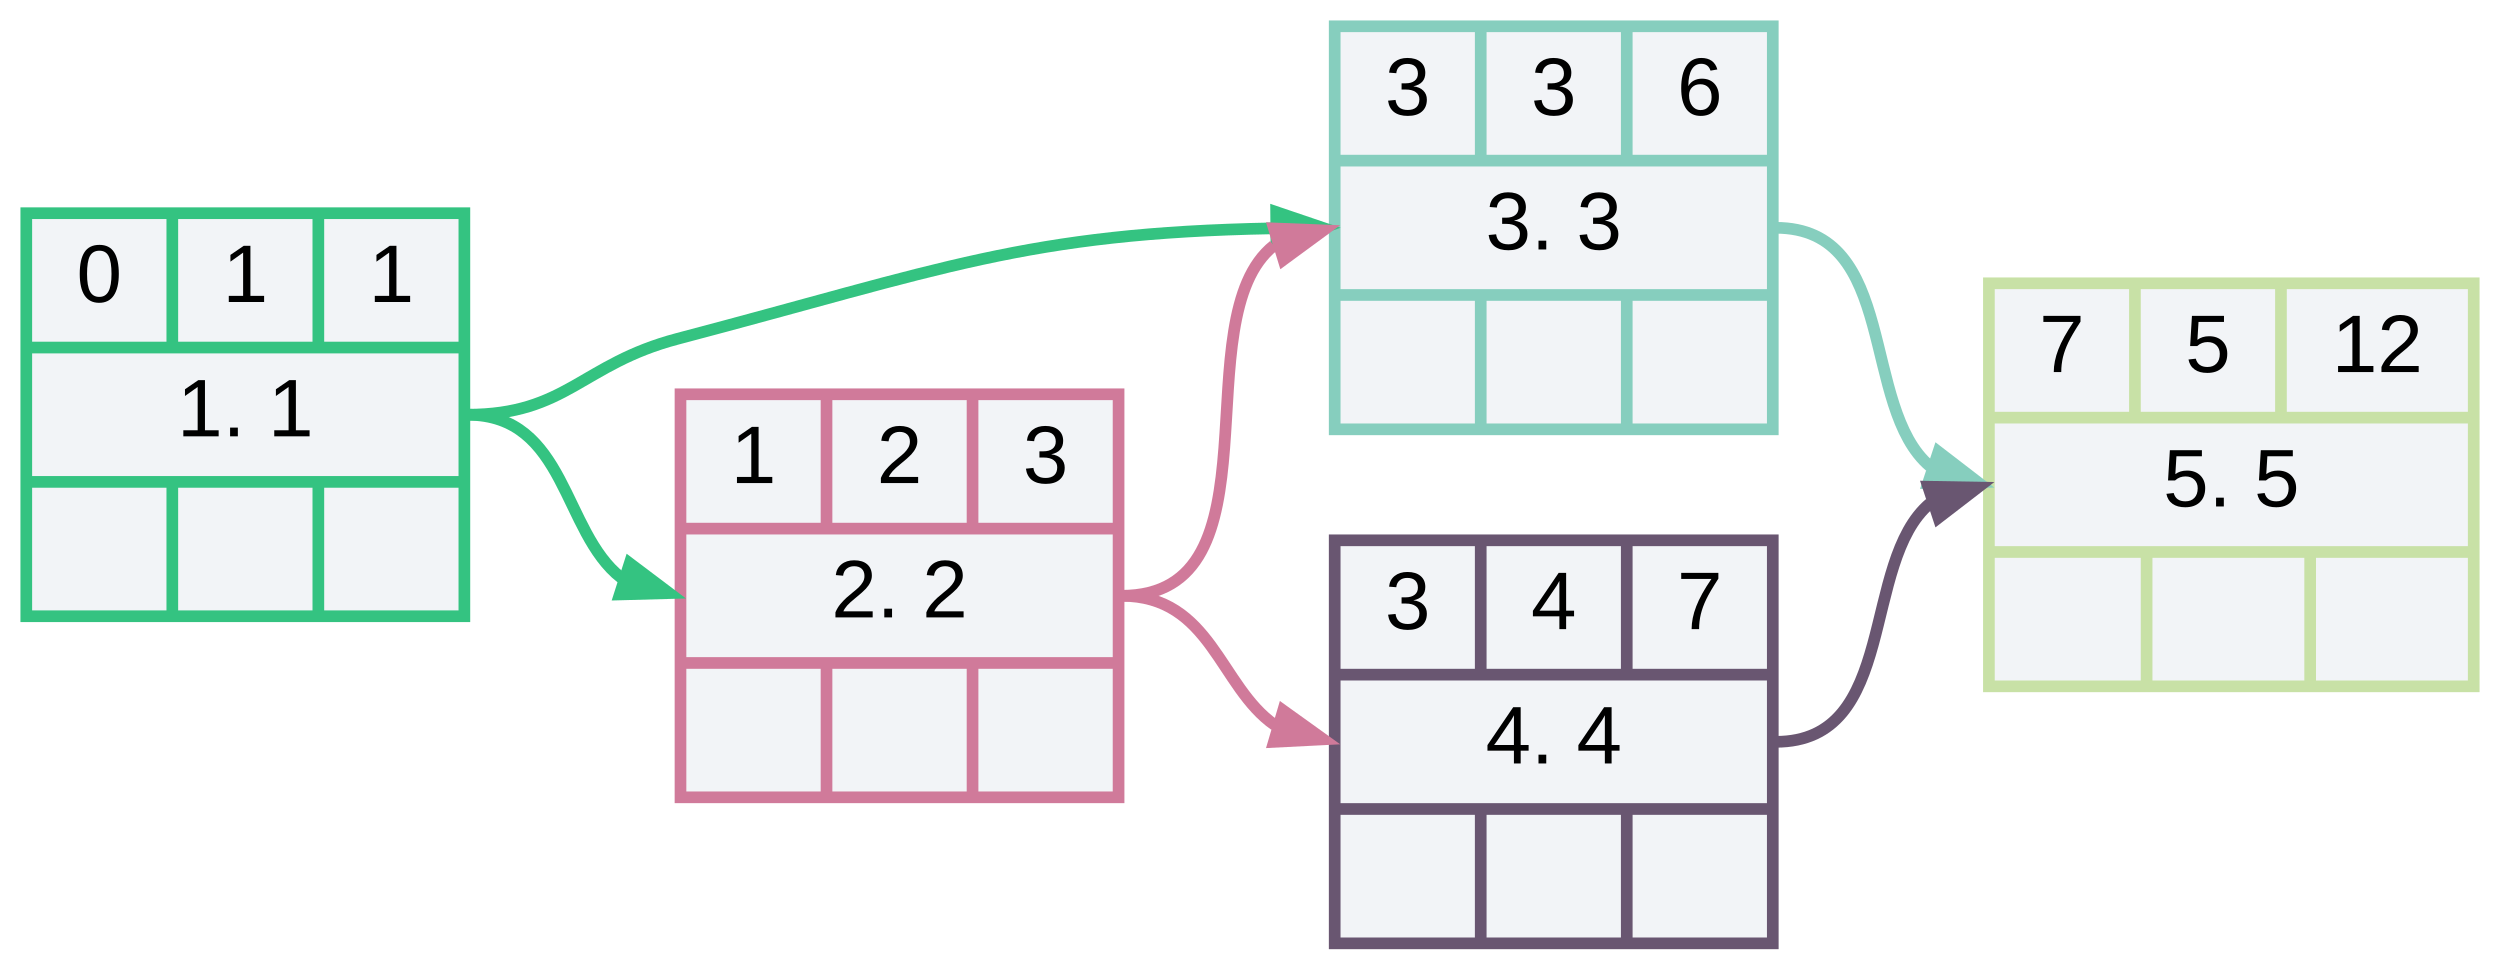
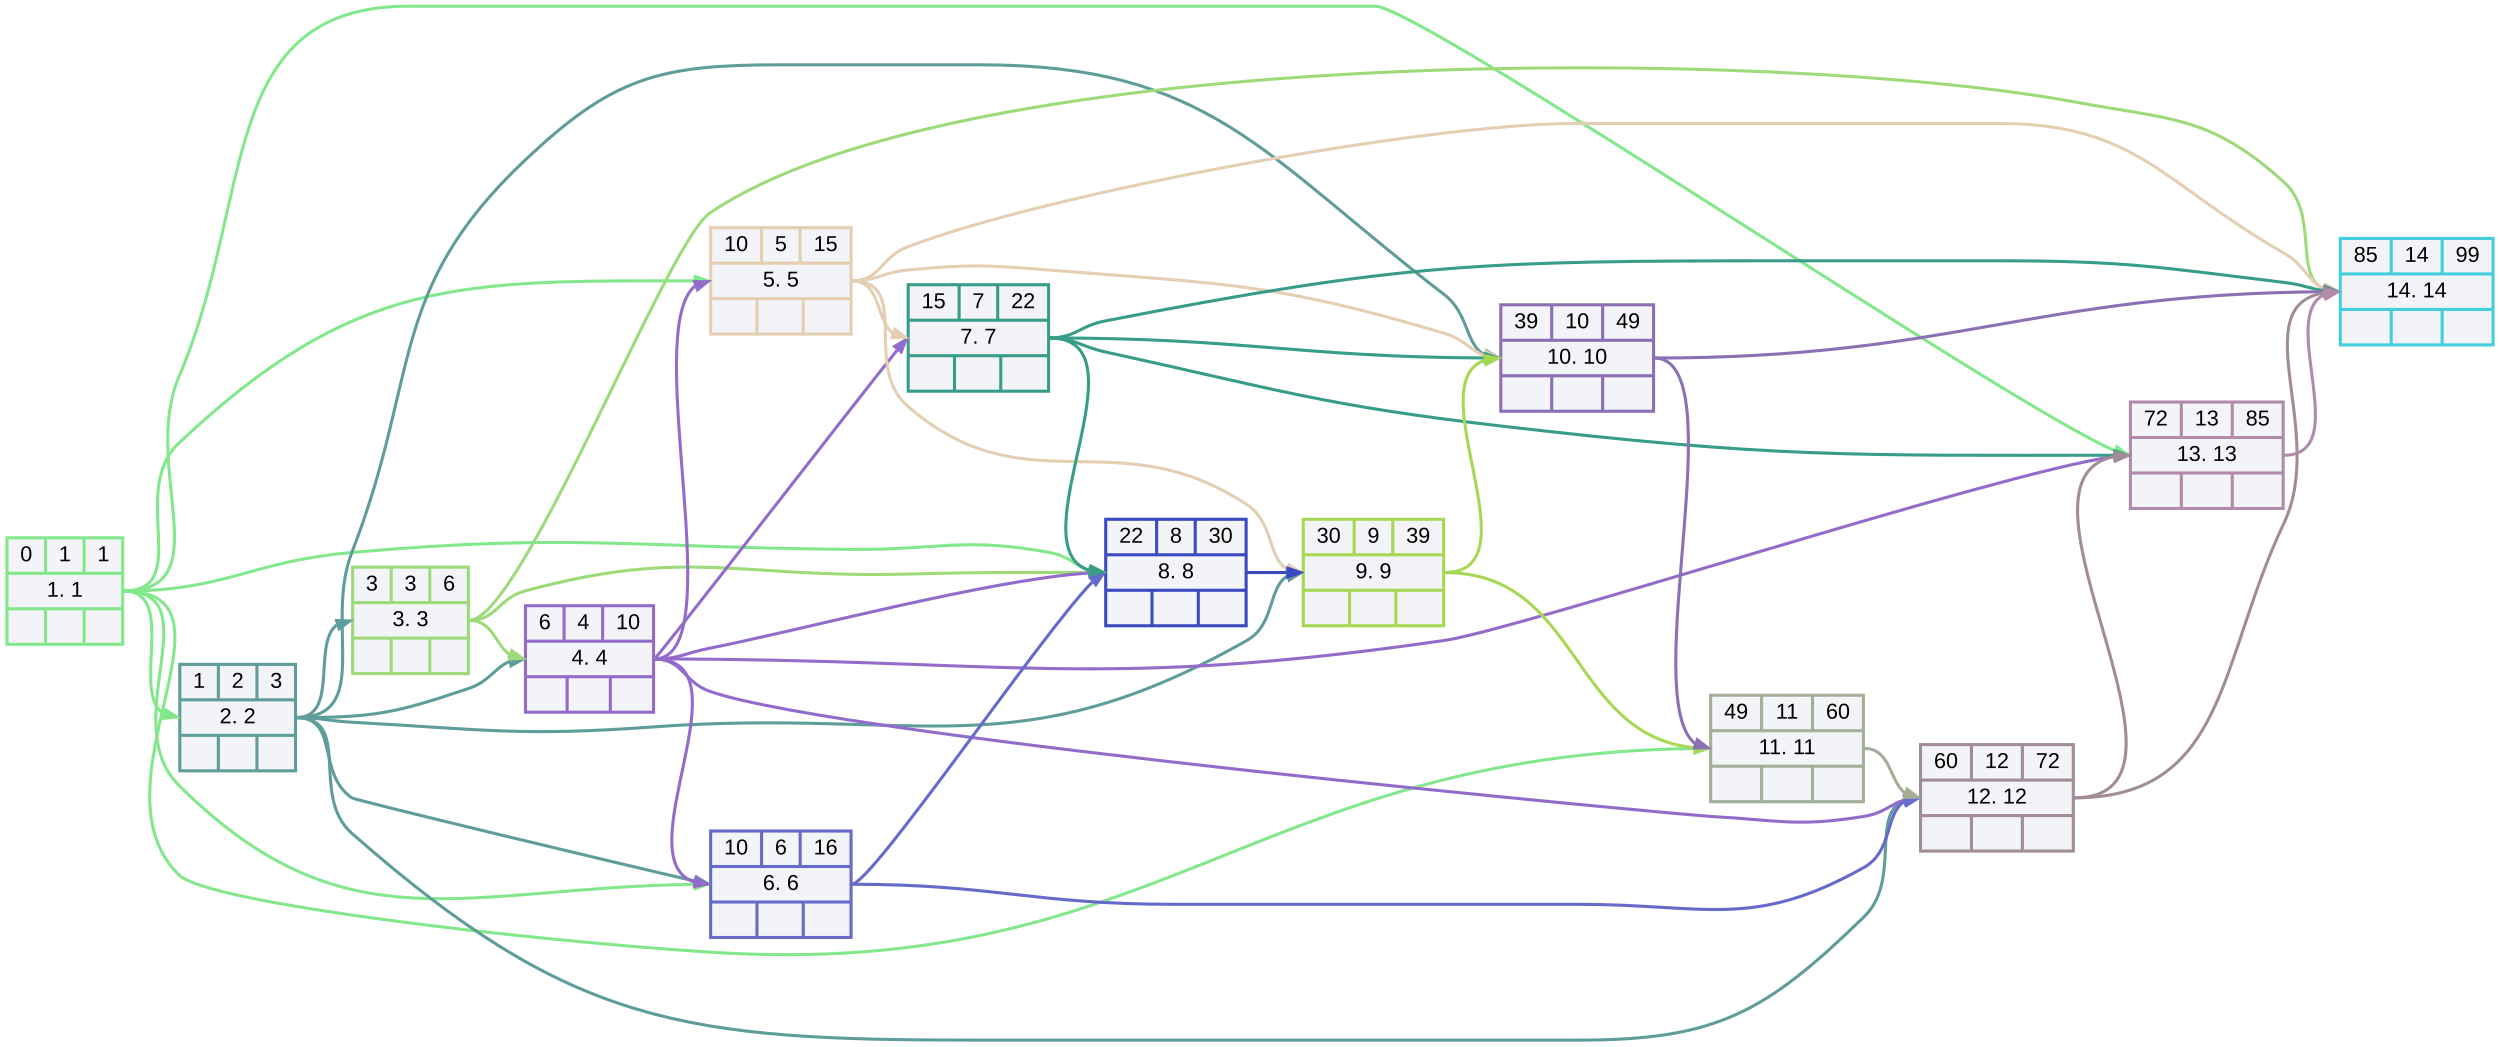
- <svg xmlns="http://www.w3.org/2000/svg" width="428pt" height="166pt" viewBox="0.00 0.00 428.00 166.00">
-   <g id="graph0" class="graph" transform="scale(1 1) rotate(0) translate(4 162)">
-     <polygon fill="white" stroke="white" points="-4,4 -4,-162 424,-162 424,4 -4,4" />
+ <svg xmlns="http://www.w3.org/2000/svg" width="1620pt" height="678pt" viewBox="0.00 0.00 1620.00 678.00">
+   <g id="graph0" class="graph" transform="scale(1 1) rotate(0) translate(4 674)">
+     <polygon fill="white" stroke="white" points="-4,4 -4,-674 1616,-674 1616,4 -4,4" />
    <g id="node1" class="node">
-       <polygon fill="#f2f4f7" stroke="#34c381" stroke-width="2" points="0.5,-56.5 0.5,-125.5 75.5,-125.5 75.5,-56.5 0.5,-56.5" />
-       <text text-anchor="middle" x="13" y="-110.3" font-family="Arial" font-size="14.00">0</text>
-       <polyline fill="none" stroke="#34c381" stroke-width="2" points="25.5,-102.5 25.5,-125.5 " />
-       <text text-anchor="middle" x="38" y="-110.3" font-family="Arial" font-size="14.00">1</text>
-       <polyline fill="none" stroke="#34c381" stroke-width="2" points="50.5,-102.5 50.5,-125.5 " />
-       <text text-anchor="middle" x="63" y="-110.3" font-family="Arial" font-size="14.00">1</text>
-       <polyline fill="none" stroke="#34c381" stroke-width="2" points="0.5,-102.5 75.5,-102.5 " />
-       <text text-anchor="middle" x="38" y="-87.3" font-family="Arial" font-size="14.00">1. 1</text>
-       <polyline fill="none" stroke="#34c381" stroke-width="2" points="0.5,-79.5 75.5,-79.5 " />
-       <text text-anchor="middle" x="13" y="-64.3" font-family="Arial" font-size="14.00"> </text>
-       <polyline fill="none" stroke="#34c381" stroke-width="2" points="25.5,-56.5 25.5,-79.5 " />
-       <text text-anchor="middle" x="38" y="-64.3" font-family="Arial" font-size="14.00"> </text>
-       <polyline fill="none" stroke="#34c381" stroke-width="2" points="50.5,-56.5 50.5,-79.5 " />
-       <text text-anchor="middle" x="63" y="-64.3" font-family="Arial" font-size="14.00"> </text>
+       <polygon fill="#f2f4f7" stroke="#82e88b" stroke-width="2" points="0.5,-256.5 0.5,-325.5 75.5,-325.5 75.5,-256.5 0.5,-256.5" />
+       <text text-anchor="middle" x="13" y="-310.3" font-family="Arial" font-size="14.00">0</text>
+       <polyline fill="none" stroke="#82e88b" stroke-width="2" points="25.5,-302.5 25.5,-325.5 " />
+       <text text-anchor="middle" x="38" y="-310.3" font-family="Arial" font-size="14.00">1</text>
+       <polyline fill="none" stroke="#82e88b" stroke-width="2" points="50.5,-302.5 50.5,-325.5 " />
+       <text text-anchor="middle" x="63" y="-310.3" font-family="Arial" font-size="14.00">1</text>
+       <polyline fill="none" stroke="#82e88b" stroke-width="2" points="0.5,-302.5 75.5,-302.5 " />
+       <text text-anchor="middle" x="38" y="-287.3" font-family="Arial" font-size="14.00">1. 1</text>
+       <polyline fill="none" stroke="#82e88b" stroke-width="2" points="0.5,-279.5 75.5,-279.5 " />
+       <text text-anchor="middle" x="13" y="-264.3" font-family="Arial" font-size="14.00"> </text>
+       <polyline fill="none" stroke="#82e88b" stroke-width="2" points="25.5,-256.5 25.5,-279.5 " />
+       <text text-anchor="middle" x="38" y="-264.3" font-family="Arial" font-size="14.00"> </text>
+       <polyline fill="none" stroke="#82e88b" stroke-width="2" points="50.5,-256.5 50.5,-279.5 " />
+       <text text-anchor="middle" x="63" y="-264.3" font-family="Arial" font-size="14.00"> </text>
    </g>
    <g id="node2" class="node">
-       <polygon fill="#f2f4f7" stroke="#d07a9a" stroke-width="2" points="112.5,-25.5 112.5,-94.5 187.5,-94.5 187.5,-25.5 112.5,-25.5" />
-       <text text-anchor="middle" x="125" y="-79.3" font-family="Arial" font-size="14.00">1</text>
-       <polyline fill="none" stroke="#d07a9a" stroke-width="2" points="137.5,-71.5 137.5,-94.5 " />
-       <text text-anchor="middle" x="150" y="-79.3" font-family="Arial" font-size="14.00">2</text>
-       <polyline fill="none" stroke="#d07a9a" stroke-width="2" points="162.5,-71.5 162.5,-94.5 " />
-       <text text-anchor="middle" x="175" y="-79.3" font-family="Arial" font-size="14.00">3</text>
-       <polyline fill="none" stroke="#d07a9a" stroke-width="2" points="112.5,-71.5 187.5,-71.5 " />
-       <text text-anchor="middle" x="150" y="-56.3" font-family="Arial" font-size="14.00">2. 2</text>
-       <polyline fill="none" stroke="#d07a9a" stroke-width="2" points="112.5,-48.5 187.5,-48.5 " />
-       <text text-anchor="middle" x="125" y="-33.3" font-family="Arial" font-size="14.00"> </text>
-       <polyline fill="none" stroke="#d07a9a" stroke-width="2" points="137.5,-25.5 137.5,-48.5 " />
-       <text text-anchor="middle" x="150" y="-33.3" font-family="Arial" font-size="14.00"> </text>
-       <polyline fill="none" stroke="#d07a9a" stroke-width="2" points="162.5,-25.5 162.5,-48.5 " />
-       <text text-anchor="middle" x="175" y="-33.3" font-family="Arial" font-size="14.00"> </text>
+       <polygon fill="#f2f4f7" stroke="#5f9d9a" stroke-width="2" points="112.5,-174.5 112.5,-243.5 187.5,-243.5 187.5,-174.5 112.5,-174.5" />
+       <text text-anchor="middle" x="125" y="-228.3" font-family="Arial" font-size="14.00">1</text>
+       <polyline fill="none" stroke="#5f9d9a" stroke-width="2" points="137.5,-220.5 137.5,-243.5 " />
+       <text text-anchor="middle" x="150" y="-228.3" font-family="Arial" font-size="14.00">2</text>
+       <polyline fill="none" stroke="#5f9d9a" stroke-width="2" points="162.5,-220.5 162.5,-243.5 " />
+       <text text-anchor="middle" x="175" y="-228.3" font-family="Arial" font-size="14.00">3</text>
+       <polyline fill="none" stroke="#5f9d9a" stroke-width="2" points="112.5,-220.5 187.5,-220.5 " />
+       <text text-anchor="middle" x="150" y="-205.3" font-family="Arial" font-size="14.00">2. 2</text>
+       <polyline fill="none" stroke="#5f9d9a" stroke-width="2" points="112.5,-197.5 187.5,-197.5 " />
+       <text text-anchor="middle" x="125" y="-182.3" font-family="Arial" font-size="14.00"> </text>
+       <polyline fill="none" stroke="#5f9d9a" stroke-width="2" points="137.5,-174.5 137.5,-197.5 " />
+       <text text-anchor="middle" x="150" y="-182.3" font-family="Arial" font-size="14.00"> </text>
+       <polyline fill="none" stroke="#5f9d9a" stroke-width="2" points="162.5,-174.5 162.5,-197.5 " />
+       <text text-anchor="middle" x="175" y="-182.3" font-family="Arial" font-size="14.00"> </text>
+     </g>
+     <g id="edge16" class="edge">
+       <path fill="none" stroke="#82e88b" stroke-width="2" d="M76,-291C111.76,-291 80.195,-224.81 102.279,-211.366" />
+       <polygon fill="#82e88b" stroke="#82e88b" points="103.111,-214.765 112,-209 101.456,-207.964 103.111,-214.765" />
+     </g>
+     <g id="node5" class="node">
+       <polygon fill="#f2f4f7" stroke="#e4cfb3" stroke-width="2" points="456.5,-457.5 456.5,-526.5 547.5,-526.5 547.5,-457.5 456.5,-457.5" />
+       <text text-anchor="middle" x="473" y="-511.3" font-family="Arial" font-size="14.00">10</text>
+       <polyline fill="none" stroke="#e4cfb3" stroke-width="2" points="489.5,-503.5 489.5,-526.5 " />
+       <text text-anchor="middle" x="502" y="-511.3" font-family="Arial" font-size="14.00">5</text>
+       <polyline fill="none" stroke="#e4cfb3" stroke-width="2" points="514.5,-503.5 514.5,-526.5 " />
+       <text text-anchor="middle" x="531" y="-511.3" font-family="Arial" font-size="14.00">15</text>
+       <polyline fill="none" stroke="#e4cfb3" stroke-width="2" points="456.5,-503.5 547.5,-503.5 " />
+       <text text-anchor="middle" x="502" y="-488.3" font-family="Arial" font-size="14.00">5. 5</text>
+       <polyline fill="none" stroke="#e4cfb3" stroke-width="2" points="456.5,-480.5 547.5,-480.5 " />
+       <text text-anchor="middle" x="471.5" y="-465.3" font-family="Arial" font-size="14.00"> </text>
+       <polyline fill="none" stroke="#e4cfb3" stroke-width="2" points="486.5,-457.5 486.5,-480.5 " />
+       <text text-anchor="middle" x="501.5" y="-465.3" font-family="Arial" font-size="14.00"> </text>
+       <polyline fill="none" stroke="#e4cfb3" stroke-width="2" points="516.5,-457.5 516.5,-480.5 " />
+       <text text-anchor="middle" x="532" y="-465.3" font-family="Arial" font-size="14.00"> </text>
+     </g>
+     <g id="edge21" class="edge">
+       <path fill="none" stroke="#82e88b" stroke-width="2" d="M76,-291C121.568,-291 78.787,-355.801 112,-387 226.007,-494.093 293.219,-492.138 445.823,-492.005" />
+       <polygon fill="#82e88b" stroke="#82e88b" points="446.002,-495.505 456,-492 445.998,-488.505 446.002,-495.505" />
+     </g>
+     <g id="node6" class="node">
+       <polygon fill="#f2f4f7" stroke="#656acb" stroke-width="2" points="456.5,-66.5 456.5,-135.5 547.5,-135.5 547.5,-66.5 456.5,-66.5" />
+       <text text-anchor="middle" x="473" y="-120.3" font-family="Arial" font-size="14.00">10</text>
+       <polyline fill="none" stroke="#656acb" stroke-width="2" points="489.5,-112.5 489.5,-135.5 " />
+       <text text-anchor="middle" x="502" y="-120.3" font-family="Arial" font-size="14.00">6</text>
+       <polyline fill="none" stroke="#656acb" stroke-width="2" points="514.5,-112.5 514.5,-135.5 " />
+       <text text-anchor="middle" x="531" y="-120.3" font-family="Arial" font-size="14.00">16</text>
+       <polyline fill="none" stroke="#656acb" stroke-width="2" points="456.5,-112.5 547.5,-112.5 " />
+       <text text-anchor="middle" x="502" y="-97.3" font-family="Arial" font-size="14.00">6. 6</text>
+       <polyline fill="none" stroke="#656acb" stroke-width="2" points="456.5,-89.5 547.5,-89.5 " />
+       <text text-anchor="middle" x="471.5" y="-74.3" font-family="Arial" font-size="14.00"> </text>
+       <polyline fill="none" stroke="#656acb" stroke-width="2" points="486.5,-66.5 486.5,-89.5 " />
+       <text text-anchor="middle" x="501.5" y="-74.3" font-family="Arial" font-size="14.00"> </text>
+       <polyline fill="none" stroke="#656acb" stroke-width="2" points="516.5,-66.5 516.5,-89.5 " />
+       <text text-anchor="middle" x="532" y="-74.3" font-family="Arial" font-size="14.00"> </text>
+     </g>
+     <g id="edge23" class="edge">
+       <path fill="none" stroke="#82e88b" stroke-width="2" d="M76,-291C134.241,-291 70.647,-206.012 112,-165 219.938,-57.952 296.964,-99.034 445.637,-100.933" />
+       <polygon fill="#82e88b" stroke="#82e88b" points="445.978,-104.436 456,-101 446.023,-97.436 445.978,-104.436" />
+     </g>
+     <g id="node8" class="node">
+       <polygon fill="#f2f4f7" stroke="#3b4ac1" stroke-width="2" points="712.5,-268.5 712.5,-337.5 803.5,-337.5 803.5,-268.5 712.5,-268.5" />
+       <text text-anchor="middle" x="729" y="-322.3" font-family="Arial" font-size="14.00">22</text>
+       <polyline fill="none" stroke="#3b4ac1" stroke-width="2" points="745.5,-314.5 745.5,-337.5 " />
+       <text text-anchor="middle" x="758" y="-322.3" font-family="Arial" font-size="14.00">8</text>
+       <polyline fill="none" stroke="#3b4ac1" stroke-width="2" points="770.5,-314.5 770.5,-337.5 " />
+       <text text-anchor="middle" x="787" y="-322.3" font-family="Arial" font-size="14.00">30</text>
+       <polyline fill="none" stroke="#3b4ac1" stroke-width="2" points="712.5,-314.5 803.5,-314.5 " />
+       <text text-anchor="middle" x="758" y="-299.3" font-family="Arial" font-size="14.00">8. 8</text>
+       <polyline fill="none" stroke="#3b4ac1" stroke-width="2" points="712.5,-291.5 803.5,-291.5 " />
+       <text text-anchor="middle" x="727.5" y="-276.3" font-family="Arial" font-size="14.00"> </text>
+       <polyline fill="none" stroke="#3b4ac1" stroke-width="2" points="742.5,-268.5 742.5,-291.5 " />
+       <text text-anchor="middle" x="757.5" y="-276.3" font-family="Arial" font-size="14.00"> </text>
+       <polyline fill="none" stroke="#3b4ac1" stroke-width="2" points="772.5,-268.5 772.5,-291.5 " />
+       <text text-anchor="middle" x="788" y="-276.3" font-family="Arial" font-size="14.00"> </text>
+     </g>
+     <g id="edge31" class="edge">
+       <path fill="none" stroke="#82e88b" stroke-width="2" d="M76,-291C142.71,-291 157.548,-310.138 224,-316 367.446,-328.653 404.002,-319.125 548,-318 604.894,-317.556 620.034,-326.247 676,-316 688.811,-313.654 693.136,-307.28 702.094,-304.421" />
+       <polygon fill="#82e88b" stroke="#82e88b" points="702.598,-307.885 712,-303 701.604,-300.956 702.598,-307.885" />
+     </g>
+     <g id="node11" class="node">
+       <polygon fill="#f2f4f7" stroke="#a3ae99" stroke-width="2" points="1104.5,-154.5 1104.5,-223.5 1203.5,-223.5 1203.5,-154.5 1104.5,-154.5" />
+       <text text-anchor="middle" x="1121" y="-208.3" font-family="Arial" font-size="14.00">49</text>
+       <polyline fill="none" stroke="#a3ae99" stroke-width="2" points="1137.5,-200.5 1137.5,-223.5 " />
+       <text text-anchor="middle" x="1154" y="-208.3" font-family="Arial" font-size="14.00">11</text>
+       <polyline fill="none" stroke="#a3ae99" stroke-width="2" points="1170.5,-200.5 1170.5,-223.5 " />
+       <text text-anchor="middle" x="1187" y="-208.3" font-family="Arial" font-size="14.00">60</text>
+       <polyline fill="none" stroke="#a3ae99" stroke-width="2" points="1104.5,-200.5 1203.5,-200.5 " />
+       <text text-anchor="middle" x="1154" y="-185.3" font-family="Arial" font-size="14.00">11. 11</text>
+       <polyline fill="none" stroke="#a3ae99" stroke-width="2" points="1104.5,-177.5 1203.5,-177.5 " />
+       <text text-anchor="middle" x="1121" y="-162.3" font-family="Arial" font-size="14.00"> </text>
+       <polyline fill="none" stroke="#a3ae99" stroke-width="2" points="1137.5,-154.5 1137.5,-177.5 " />
+       <text text-anchor="middle" x="1154" y="-162.3" font-family="Arial" font-size="14.00"> </text>
+       <polyline fill="none" stroke="#a3ae99" stroke-width="2" points="1170.5,-154.5 1170.5,-177.5 " />
+       <text text-anchor="middle" x="1187" y="-162.3" font-family="Arial" font-size="14.00"> </text>
+     </g>
+     <g id="edge12" class="edge">
+       <path fill="none" stroke="#82e88b" stroke-width="2" d="M76,-291C159.328,-291 52.594,-165.434 112,-107 130.915,-88.394 336.874,-64.67 456,-57 745.87,-38.336 808.629,-185.487 1093.76,-188.938" />
+       <polygon fill="#82e88b" stroke="#82e88b" points="1093.98,-192.44 1104,-189 1094.02,-185.44 1093.98,-192.44" />
+     </g>
+     <g id="node13" class="node">
+       <polygon fill="#f2f4f7" stroke="#b08baa" stroke-width="2" points="1376.5,-344.5 1376.5,-413.5 1475.5,-413.5 1475.5,-344.5 1376.5,-344.5" />
+       <text text-anchor="middle" x="1393" y="-398.3" font-family="Arial" font-size="14.00">72</text>
+       <polyline fill="none" stroke="#b08baa" stroke-width="2" points="1409.5,-390.5 1409.5,-413.5 " />
+       <text text-anchor="middle" x="1426" y="-398.3" font-family="Arial" font-size="14.00">13</text>
+       <polyline fill="none" stroke="#b08baa" stroke-width="2" points="1442.5,-390.5 1442.5,-413.5 " />
+       <text text-anchor="middle" x="1459" y="-398.3" font-family="Arial" font-size="14.00">85</text>
+       <polyline fill="none" stroke="#b08baa" stroke-width="2" points="1376.5,-390.5 1475.5,-390.5 " />
+       <text text-anchor="middle" x="1426" y="-375.3" font-family="Arial" font-size="14.00">13. 13</text>
+       <polyline fill="none" stroke="#b08baa" stroke-width="2" points="1376.5,-367.5 1475.5,-367.5 " />
+       <text text-anchor="middle" x="1393" y="-352.3" font-family="Arial" font-size="14.00"> </text>
+       <polyline fill="none" stroke="#b08baa" stroke-width="2" points="1409.5,-344.5 1409.5,-367.5 " />
+       <text text-anchor="middle" x="1426" y="-352.3" font-family="Arial" font-size="14.00"> </text>
+       <polyline fill="none" stroke="#b08baa" stroke-width="2" points="1442.5,-344.5 1442.5,-367.5 " />
+       <text text-anchor="middle" x="1459" y="-352.3" font-family="Arial" font-size="14.00"> </text>
+     </g>
+     <g id="edge13" class="edge">
+       <path fill="none" stroke="#82e88b" stroke-width="2" d="M76,-291C139.816,-291 86.884,-371.334 112,-430 161.413,-545.419 135.449,-670 261,-670 261,-670 261,-670 887,-670 916.699,-670 1294.27,-413.171 1366.1,-382.071" />
+       <polygon fill="#82e88b" stroke="#82e88b" points="1367.49,-385.305 1376,-379 1365.41,-378.619 1367.49,-385.305" />
+     </g>
+     <g id="node3" class="node">
+       <polygon fill="#f2f4f7" stroke="#9dda79" stroke-width="2" points="224.5,-237.5 224.5,-306.5 299.5,-306.5 299.5,-237.5 224.5,-237.5" />
+       <text text-anchor="middle" x="237" y="-291.3" font-family="Arial" font-size="14.00">3</text>
+       <polyline fill="none" stroke="#9dda79" stroke-width="2" points="249.5,-283.5 249.5,-306.5 " />
+       <text text-anchor="middle" x="262" y="-291.3" font-family="Arial" font-size="14.00">3</text>
+       <polyline fill="none" stroke="#9dda79" stroke-width="2" points="274.5,-283.5 274.5,-306.5 " />
+       <text text-anchor="middle" x="287" y="-291.3" font-family="Arial" font-size="14.00">6</text>
+       <polyline fill="none" stroke="#9dda79" stroke-width="2" points="224.5,-283.5 299.5,-283.5 " />
+       <text text-anchor="middle" x="262" y="-268.3" font-family="Arial" font-size="14.00">3. 3</text>
+       <polyline fill="none" stroke="#9dda79" stroke-width="2" points="224.5,-260.5 299.5,-260.5 " />
+       <text text-anchor="middle" x="237" y="-245.3" font-family="Arial" font-size="14.00"> </text>
+       <polyline fill="none" stroke="#9dda79" stroke-width="2" points="249.5,-237.5 249.5,-260.5 " />
+       <text text-anchor="middle" x="262" y="-245.3" font-family="Arial" font-size="14.00"> </text>
+       <polyline fill="none" stroke="#9dda79" stroke-width="2" points="274.5,-237.5 274.5,-260.5 " />
+       <text text-anchor="middle" x="287" y="-245.3" font-family="Arial" font-size="14.00"> </text>
+     </g>
+     <g id="edge17" class="edge">
+       <path fill="none" stroke="#5f9d9a" stroke-width="2" d="M188,-209C215.966,-209 198.249,-256.377 214.081,-268.961" />
+       <polygon fill="#5f9d9a" stroke="#5f9d9a" points="213.413,-272.417 224,-272 215.464,-265.724 213.413,-272.417" />
+     </g>
+     <g id="node4" class="node">
+       <polygon fill="#f2f4f7" stroke="#936ccb" stroke-width="2" points="336.5,-212.5 336.5,-281.5 419.5,-281.5 419.5,-212.5 336.5,-212.5" />
+       <text text-anchor="middle" x="349" y="-266.3" font-family="Arial" font-size="14.00">6</text>
+       <polyline fill="none" stroke="#936ccb" stroke-width="2" points="361.5,-258.5 361.5,-281.5 " />
+       <text text-anchor="middle" x="374" y="-266.3" font-family="Arial" font-size="14.00">4</text>
+       <polyline fill="none" stroke="#936ccb" stroke-width="2" points="386.5,-258.5 386.5,-281.5 " />
+       <text text-anchor="middle" x="403" y="-266.3" font-family="Arial" font-size="14.00">10</text>
+       <polyline fill="none" stroke="#936ccb" stroke-width="2" points="336.5,-258.5 419.5,-258.5 " />
+       <text text-anchor="middle" x="378" y="-243.3" font-family="Arial" font-size="14.00">4. 4</text>
+       <polyline fill="none" stroke="#936ccb" stroke-width="2" points="336.5,-235.5 419.5,-235.5 " />
+       <text text-anchor="middle" x="350" y="-220.3" font-family="Arial" font-size="14.00"> </text>
+       <polyline fill="none" stroke="#936ccb" stroke-width="2" points="363.5,-212.5 363.5,-235.5 " />
+       <text text-anchor="middle" x="377.5" y="-220.3" font-family="Arial" font-size="14.00"> </text>
+       <polyline fill="none" stroke="#936ccb" stroke-width="2" points="391.5,-212.5 391.5,-235.5 " />
+       <text text-anchor="middle" x="405.5" y="-220.3" font-family="Arial" font-size="14.00"> </text>
+     </g>
+     <g id="edge18" class="edge">
+       <path fill="none" stroke="#5f9d9a" stroke-width="2" d="M188,-209C238.489,-209 252.184,-211.791 300,-228 313.252,-232.492 316.718,-241.401 325.978,-245.208" />
+       <polygon fill="#5f9d9a" stroke="#5f9d9a" points="325.54,-248.685 336,-247 326.772,-241.794 325.54,-248.685" />
+     </g>
+     <g id="edge24" class="edge">
+       <path fill="none" stroke="#5f9d9a" stroke-width="2" d="M188,-209C216.109,-209 200.817,-172.896 224,-157 226.408,-155.349 402.014,-113.155 446.089,-103.125" />
+       <polygon fill="#5f9d9a" stroke="#5f9d9a" points="446.956,-106.519 456,-101 445.488,-99.674 446.956,-106.519" />
+     </g>
+     <g id="node9" class="node">
+       <polygon fill="#f2f4f7" stroke="#a8d753" stroke-width="2" points="840.5,-268.5 840.5,-337.5 931.5,-337.5 931.5,-268.5 840.5,-268.5" />
+       <text text-anchor="middle" x="857" y="-322.3" font-family="Arial" font-size="14.00">30</text>
+       <polyline fill="none" stroke="#a8d753" stroke-width="2" points="873.5,-314.5 873.5,-337.5 " />
+       <text text-anchor="middle" x="886" y="-322.3" font-family="Arial" font-size="14.00">9</text>
+       <polyline fill="none" stroke="#a8d753" stroke-width="2" points="898.5,-314.5 898.5,-337.5 " />
+       <text text-anchor="middle" x="915" y="-322.3" font-family="Arial" font-size="14.00">39</text>
+       <polyline fill="none" stroke="#a8d753" stroke-width="2" points="840.5,-314.5 931.5,-314.5 " />
+       <text text-anchor="middle" x="886" y="-299.3" font-family="Arial" font-size="14.00">9. 9</text>
+       <polyline fill="none" stroke="#a8d753" stroke-width="2" points="840.5,-291.5 931.5,-291.5 " />
+       <text text-anchor="middle" x="855.5" y="-276.3" font-family="Arial" font-size="14.00"> </text>
+       <polyline fill="none" stroke="#a8d753" stroke-width="2" points="870.5,-268.5 870.5,-291.5 " />
+       <text text-anchor="middle" x="885.5" y="-276.3" font-family="Arial" font-size="14.00"> </text>
+       <polyline fill="none" stroke="#a8d753" stroke-width="2" points="900.5,-268.5 900.5,-291.5 " />
+       <text text-anchor="middle" x="916" y="-276.3" font-family="Arial" font-size="14.00"> </text>
+     </g>
+     <g id="edge34" class="edge">
+       <path fill="none" stroke="#5f9d9a" stroke-width="2" d="M188,-209C204.055,-209 207.969,-206.882 224,-206 310.99,-201.214 333.107,-196.697 420,-203 592.02,-215.477 653.894,-174.061 804,-259 822.383,-269.402 817.532,-293.16 830.205,-300.676" />
+       <polygon fill="#5f9d9a" stroke="#5f9d9a" points="829.462,-304.096 840,-303 831.078,-297.286 829.462,-304.096" />
+     </g>
+     <g id="node10" class="node">
+       <polygon fill="#f2f4f7" stroke="#8c70b5" stroke-width="2" points="968.5,-407.5 968.5,-476.5 1067.5,-476.5 1067.5,-407.5 968.5,-407.5" />
+       <text text-anchor="middle" x="985" y="-461.3" font-family="Arial" font-size="14.00">39</text>
+       <polyline fill="none" stroke="#8c70b5" stroke-width="2" points="1001.5,-453.5 1001.5,-476.5 " />
+       <text text-anchor="middle" x="1018" y="-461.3" font-family="Arial" font-size="14.00">10</text>
+       <polyline fill="none" stroke="#8c70b5" stroke-width="2" points="1034.5,-453.5 1034.5,-476.5 " />
+       <text text-anchor="middle" x="1051" y="-461.3" font-family="Arial" font-size="14.00">49</text>
+       <polyline fill="none" stroke="#8c70b5" stroke-width="2" points="968.5,-453.5 1067.5,-453.5 " />
+       <text text-anchor="middle" x="1018" y="-438.3" font-family="Arial" font-size="14.00">10. 10</text>
+       <polyline fill="none" stroke="#8c70b5" stroke-width="2" points="968.5,-430.5 1067.5,-430.5 " />
+       <text text-anchor="middle" x="985" y="-415.3" font-family="Arial" font-size="14.00"> </text>
+       <polyline fill="none" stroke="#8c70b5" stroke-width="2" points="1001.5,-407.5 1001.5,-430.5 " />
+       <text text-anchor="middle" x="1018" y="-415.3" font-family="Arial" font-size="14.00"> </text>
+       <polyline fill="none" stroke="#8c70b5" stroke-width="2" points="1034.5,-407.5 1034.5,-430.5 " />
+       <text text-anchor="middle" x="1051" y="-415.3" font-family="Arial" font-size="14.00"> </text>
+     </g>
+     <g id="edge7" class="edge">
+       <path fill="none" stroke="#5f9d9a" stroke-width="2" d="M188,-209C238.175,-209 205.859,-269.219 224,-316 268.606,-431.031 246.357,-485.23 336,-570 392.92,-623.826 422.66,-632 501,-632 501,-632 501,-632 631,-632 780.271,-632 813.616,-573.924 932,-483 947.926,-470.768 945.533,-450.678 958.012,-444.133" />
+       <polygon fill="#5f9d9a" stroke="#5f9d9a" points="958.952,-447.511 968,-442 957.49,-440.666 958.952,-447.511" />
+     </g>
+     <g id="node12" class="node">
+       <polygon fill="#f2f4f7" stroke="#a18d95" stroke-width="2" points="1240.5,-122.5 1240.5,-191.5 1339.5,-191.5 1339.5,-122.5 1240.5,-122.5" />
+       <text text-anchor="middle" x="1257" y="-176.3" font-family="Arial" font-size="14.00">60</text>
+       <polyline fill="none" stroke="#a18d95" stroke-width="2" points="1273.5,-168.5 1273.5,-191.5 " />
+       <text text-anchor="middle" x="1290" y="-176.3" font-family="Arial" font-size="14.00">12</text>
+       <polyline fill="none" stroke="#a18d95" stroke-width="2" points="1306.5,-168.5 1306.5,-191.5 " />
+       <text text-anchor="middle" x="1323" y="-176.3" font-family="Arial" font-size="14.00">72</text>
+       <polyline fill="none" stroke="#a18d95" stroke-width="2" points="1240.5,-168.5 1339.5,-168.5 " />
+       <text text-anchor="middle" x="1290" y="-153.3" font-family="Arial" font-size="14.00">12. 12</text>
+       <polyline fill="none" stroke="#a18d95" stroke-width="2" points="1240.5,-145.5 1339.5,-145.5 " />
+       <text text-anchor="middle" x="1257" y="-130.3" font-family="Arial" font-size="14.00"> </text>
+       <polyline fill="none" stroke="#a18d95" stroke-width="2" points="1273.5,-122.5 1273.5,-145.5 " />
+       <text text-anchor="middle" x="1290" y="-130.3" font-family="Arial" font-size="14.00"> </text>
+       <polyline fill="none" stroke="#a18d95" stroke-width="2" points="1306.5,-122.5 1306.5,-145.5 " />
+       <text text-anchor="middle" x="1323" y="-130.3" font-family="Arial" font-size="14.00"> </text>
+     </g>
+     <g id="edge11" class="edge">
+       <path fill="none" stroke="#5f9d9a" stroke-width="2" d="M188,-209C224.974,-209 196.248,-158.432 224,-134 366.306,-8.717 439.403,-1.15463e-014 629,-0 629,-0 629,-0 1019,-0 1108.58,-5.32907e-015 1139.74,-17.588 1204,-80 1228.24,-103.544 1207.69,-146.581 1230.13,-155.397" />
+       <polygon fill="#5f9d9a" stroke="#5f9d9a" points="1229.57,-158.852 1240,-157 1230.69,-151.942 1229.57,-158.852" />
+     </g>
+     <g id="edge19" class="edge">
+       <path fill="none" stroke="#9dda79" stroke-width="2" d="M300,-272C315.371,-272 316.77,-256.435 326.247,-249.868" />
+       <polygon fill="#9dda79" stroke="#9dda79" points="327.394,-253.179 336,-247 325.419,-246.463 327.394,-253.179" />
+     </g>
+     <g id="edge27" class="edge">
+       <path fill="none" stroke="#9dda79" stroke-width="2" d="M300,-272C318.092,-272 318.54,-286.262 336,-291 442.48,-319.894 473.707,-299.124 584,-302 637.317,-303.39 653.163,-303.053 701.812,-303.005" />
+       <polygon fill="#9dda79" stroke="#9dda79" points="702.002,-306.505 712,-303 701.998,-299.505 702.002,-306.505" />
+     </g>
+     <g id="node14" class="node">
+       <polygon fill="#f2f4f7" stroke="#42cedd" stroke-width="2" points="1512.5,-450.5 1512.5,-519.5 1611.5,-519.5 1611.5,-450.5 1512.5,-450.5" />
+       <text text-anchor="middle" x="1529" y="-504.3" font-family="Arial" font-size="14.00">85</text>
+       <polyline fill="none" stroke="#42cedd" stroke-width="2" points="1545.5,-496.5 1545.5,-519.5 " />
+       <text text-anchor="middle" x="1562" y="-504.3" font-family="Arial" font-size="14.00">14</text>
+       <polyline fill="none" stroke="#42cedd" stroke-width="2" points="1578.5,-496.5 1578.5,-519.5 " />
+       <text text-anchor="middle" x="1595" y="-504.3" font-family="Arial" font-size="14.00">99</text>
+       <polyline fill="none" stroke="#42cedd" stroke-width="2" points="1512.5,-496.5 1611.5,-496.5 " />
+       <text text-anchor="middle" x="1562" y="-481.3" font-family="Arial" font-size="14.00">14. 14</text>
+       <polyline fill="none" stroke="#42cedd" stroke-width="2" points="1512.5,-473.5 1611.5,-473.5 " />
+       <text text-anchor="middle" x="1529" y="-458.3" font-family="Arial" font-size="14.00"> </text>
+       <polyline fill="none" stroke="#42cedd" stroke-width="2" points="1545.5,-450.5 1545.5,-473.5 " />
+       <text text-anchor="middle" x="1562" y="-458.3" font-family="Arial" font-size="14.00"> </text>
+       <polyline fill="none" stroke="#42cedd" stroke-width="2" points="1578.5,-450.5 1578.5,-473.5 " />
+       <text text-anchor="middle" x="1595" y="-458.3" font-family="Arial" font-size="14.00"> </text>
+     </g>
+     <g id="edge14" class="edge">
+       <path fill="none" stroke="#9dda79" stroke-width="2" d="M300,-272C334.072,-272 427.779,-516.909 456,-536 619.249,-646.436 1146.18,-643.79 1340,-608 1403.64,-596.249 1427.92,-599.317 1476,-556 1499.2,-535.093 1481.92,-495.765 1501.89,-486.835" />
+       <polygon fill="#9dda79" stroke="#9dda79" points="1502.79,-490.231 1512,-485 1501.54,-483.343 1502.79,-490.231" />
+     </g>
+     <g id="edge20" class="edge">
+       <path fill="none" stroke="#936ccb" stroke-width="2" d="M420,-247C471.16,-247 410.747,-458.758 446.217,-488.537" />
+       <polygon fill="#936ccb" stroke="#936ccb" points="445.405,-491.962 456,-492 447.741,-485.363 445.405,-491.962" />
+     </g>
+     <g id="edge22" class="edge">
+       <path fill="none" stroke="#936ccb" stroke-width="2" d="M420,-247C482.916,-247 400.048,-117.608 445.88,-102.445" />
+       <polygon fill="#936ccb" stroke="#936ccb" points="446.595,-105.879 456,-101 445.606,-98.949 446.595,-105.879" />
+     </g>
+     <g id="node7" class="node">
+       <polygon fill="#f2f4f7" stroke="#379d89" stroke-width="2" points="584.5,-420.5 584.5,-489.5 675.5,-489.5 675.5,-420.5 584.5,-420.5" />
+       <text text-anchor="middle" x="601" y="-474.3" font-family="Arial" font-size="14.00">15</text>
+       <polyline fill="none" stroke="#379d89" stroke-width="2" points="617.5,-466.5 617.5,-489.5 " />
+       <text text-anchor="middle" x="630" y="-474.3" font-family="Arial" font-size="14.00">7</text>
+       <polyline fill="none" stroke="#379d89" stroke-width="2" points="642.5,-466.5 642.5,-489.5 " />
+       <text text-anchor="middle" x="659" y="-474.3" font-family="Arial" font-size="14.00">22</text>
+       <polyline fill="none" stroke="#379d89" stroke-width="2" points="584.5,-466.5 675.5,-466.5 " />
+       <text text-anchor="middle" x="630" y="-451.3" font-family="Arial" font-size="14.00">7. 7</text>
+       <polyline fill="none" stroke="#379d89" stroke-width="2" points="584.5,-443.5 675.5,-443.5 " />
+       <text text-anchor="middle" x="599.5" y="-428.3" font-family="Arial" font-size="14.00"> </text>
+       <polyline fill="none" stroke="#379d89" stroke-width="2" points="614.5,-420.5 614.5,-443.5 " />
+       <text text-anchor="middle" x="629.5" y="-428.3" font-family="Arial" font-size="14.00"> </text>
+       <polyline fill="none" stroke="#379d89" stroke-width="2" points="644.5,-420.5 644.5,-443.5 " />
+       <text text-anchor="middle" x="660" y="-428.3" font-family="Arial" font-size="14.00"> </text>
+     </g>
+     <g id="edge25" class="edge">
+       <path fill="none" stroke="#936ccb" stroke-width="2" d="M420,-247C421.624,-247 546.762,-409.106 577.334,-447.1" />
+       <polygon fill="#936ccb" stroke="#936ccb" points="574.876,-449.614 584,-455 580.226,-445.1 574.876,-449.614" />
+     </g>
+     <g id="edge28" class="edge">
+       <path fill="none" stroke="#936ccb" stroke-width="2" d="M420,-247C436.3,-247 439.995,-250.912 456,-254 509.763,-264.372 638.886,-298.922 701.777,-302.669" />
+       <polygon fill="#936ccb" stroke="#936ccb" points="701.892,-306.175 712,-303 702.118,-299.179 701.892,-306.175" />
+     </g>
+     <g id="edge6" class="edge">
+       <path fill="none" stroke="#936ccb" stroke-width="2" d="M420,-247C438.523,-247 438.523,-232.137 456,-226 541.191,-196.083 1086.54,-145.955 1104,-145 1148.38,-142.573 1160.13,-137.881 1204,-145 1216.62,-147.047 1221.1,-152.883 1229.87,-155.59" />
+       <polygon fill="#936ccb" stroke="#936ccb" points="1229.61,-159.087 1240,-157 1230.58,-152.154 1229.61,-159.087" />
+     </g>
+     <g id="edge15" class="edge">
+       <path fill="none" stroke="#936ccb" stroke-width="2" d="M420,-247C647.618,-247 706.728,-226.404 932,-259 979.91,-265.932 1289.6,-367.409 1365.57,-378.092" />
+       <polygon fill="#936ccb" stroke="#936ccb" points="1365.73,-381.619 1376,-379 1366.34,-374.646 1365.73,-381.619" />
+     </g>
+     <g id="edge26" class="edge">
+       <path fill="none" stroke="#e4cfb3" stroke-width="2" d="M548,-492C566.821,-492 563.549,-467.102 574.431,-458.155" />
+       <polygon fill="#e4cfb3" stroke="#e4cfb3" points="575.599,-461.455 584,-455 573.407,-454.807 575.599,-461.455" />
+     </g>
+     <g id="edge32" class="edge">
+       <path fill="none" stroke="#e4cfb3" stroke-width="2" d="M548,-492C587.395,-492 554.326,-436.913 584,-411 660.702,-344.02 719.051,-403.153 804,-347 821.62,-335.353 817.282,-312.431 830.144,-305.224" />
+       <polygon fill="#e4cfb3" stroke="#e4cfb3" points="831.016,-308.615 840,-303 829.475,-301.787 831.016,-308.615" />
+     </g>
+     <g id="edge8" class="edge">
+       <path fill="none" stroke="#e4cfb3" stroke-width="2" d="M548,-492C564.3,-492 567.775,-497.437 584,-499 624.701,-502.92 635.24,-502.243 676,-499 790.865,-489.86 821.535,-490.786 932,-458 944.851,-454.186 948.863,-446.833 957.896,-443.596" />
+       <polygon fill="#e4cfb3" stroke="#e4cfb3" points="958.669,-447.018 968,-442 957.576,-440.103 958.669,-447.018" />
+     </g>
+     <g id="edge5" class="edge">
+       <path fill="none" stroke="#e4cfb3" stroke-width="2" d="M548,-492C566.751,-492 566.488,-507.296 584,-514 675.383,-548.985 919.149,-594 1017,-594 1017,-594 1017,-594 1291,-594 1381.3,-594 1397.48,-554.602 1476,-510 1489.36,-502.408 1491.92,-491.232 1501.98,-486.854" />
+       <polygon fill="#e4cfb3" stroke="#e4cfb3" points="1502.8,-490.261 1512,-485 1501.53,-483.378 1502.8,-490.261" />
+     </g>
+     <g id="edge29" class="edge">
+       <path fill="none" stroke="#656acb" stroke-width="2" d="M548,-101C560.931,-101 670.391,-262.638 703.684,-296.733" />
+       <polygon fill="#656acb" stroke="#656acb" points="701.907,-299.777 712,-303 706.12,-294.187 701.907,-299.777" />
+     </g>
+     <g id="edge9" class="edge">
+       <path fill="none" stroke="#656acb" stroke-width="2" d="M548,-101C641.068,-101 663.932,-88 757,-88 757,-88 757,-88 1019,-88 1101.91,-88 1131.74,-71.341 1204,-112 1222.66,-122.499 1217.38,-146.891 1230.11,-154.612" />
+       <polygon fill="#656acb" stroke="#656acb" points="1229.46,-158.055 1240,-157 1231.1,-151.25 1229.46,-158.055" />
+     </g>
+     <g id="edge30" class="edge">
+       <path fill="none" stroke="#379d89" stroke-width="2" d="M676,-455C741.492,-455 653.674,-319.731 701.799,-304.408" />
+       <polygon fill="#379d89" stroke="#379d89" points="702.572,-307.834 712,-303 701.615,-300.9 702.572,-307.834" />
    </g>
    <g id="edge1" class="edge">
-       <path fill="none" stroke="#34c381" stroke-width="2" d="M76,-91C92.991,-91 92.276,-70.927 102.35,-63.086" />
-       <polygon fill="#34c381" stroke="#34c381" points="103.541,-66.379 112,-60 101.409,-59.712 103.541,-66.379" />
-     </g>
-     <g id="node3" class="node">
-       <polygon fill="#f2f4f7" stroke="#86cebe" stroke-width="2" points="224.5,-88.5 224.5,-157.5 299.5,-157.5 299.5,-88.5 224.5,-88.5" />
-       <text text-anchor="middle" x="237" y="-142.3" font-family="Arial" font-size="14.00">3</text>
-       <polyline fill="none" stroke="#86cebe" stroke-width="2" points="249.5,-134.5 249.5,-157.5 " />
-       <text text-anchor="middle" x="262" y="-142.3" font-family="Arial" font-size="14.00">3</text>
-       <polyline fill="none" stroke="#86cebe" stroke-width="2" points="274.5,-134.5 274.5,-157.5 " />
-       <text text-anchor="middle" x="287" y="-142.3" font-family="Arial" font-size="14.00">6</text>
-       <polyline fill="none" stroke="#86cebe" stroke-width="2" points="224.5,-134.5 299.5,-134.5 " />
-       <text text-anchor="middle" x="262" y="-119.3" font-family="Arial" font-size="14.00">3. 3</text>
-       <polyline fill="none" stroke="#86cebe" stroke-width="2" points="224.5,-111.5 299.5,-111.5 " />
-       <text text-anchor="middle" x="237" y="-96.3" font-family="Arial" font-size="14.00"> </text>
-       <polyline fill="none" stroke="#86cebe" stroke-width="2" points="249.5,-88.5 249.5,-111.5 " />
-       <text text-anchor="middle" x="262" y="-96.3" font-family="Arial" font-size="14.00"> </text>
-       <polyline fill="none" stroke="#86cebe" stroke-width="2" points="274.5,-88.5 274.5,-111.5 " />
-       <text text-anchor="middle" x="287" y="-96.3" font-family="Arial" font-size="14.00"> </text>
+       <path fill="none" stroke="#379d89" stroke-width="2" d="M676,-455C802.481,-455 836.328,-442.677 957.924,-442.027" />
+       <polygon fill="#379d89" stroke="#379d89" points="958.009,-445.527 968,-442 957.991,-438.527 958.009,-445.527" />
+     </g>
+     <g id="edge10" class="edge">
+       <path fill="none" stroke="#379d89" stroke-width="2" d="M676,-455C692.492,-455 695.888,-449.521 712,-446 825.091,-421.284 853.017,-411.391 968,-398 1144.88,-377.4 1192.66,-378.932 1365.77,-378.998" />
+       <polygon fill="#379d89" stroke="#379d89" points="1366,-382.498 1376,-379 1366,-375.498 1366,-382.498" />
+     </g>
+     <g id="edge4" class="edge">
+       <path fill="none" stroke="#379d89" stroke-width="2" d="M676,-455C692.73,-455 695.578,-462.801 712,-466 905.135,-503.62 956.235,-505 1153,-505 1153,-505 1153,-505 1291,-505 1373.46,-505 1394.14,-500.899 1476,-491 1488.08,-489.54 1493.16,-486.895 1501.8,-485.664" />
+       <polygon fill="#379d89" stroke="#379d89" points="1502.25,-489.142 1512,-485 1501.79,-482.157 1502.25,-489.142" />
+     </g>
+     <g id="edge33" class="edge">
+       <path fill="none" stroke="#3b4ac1" stroke-width="2" d="M804,-303C816,-303 821.25,-303 829.875,-303" />
+       <polygon fill="#3b4ac1" stroke="#3b4ac1" points="830,-306.5 840,-303 830,-299.5 830,-306.5" />
+     </g>
+     <g id="edge2" class="edge">
+       <path fill="none" stroke="#a8d753" stroke-width="2" d="M932,-303C991.952,-303 914.71,-425.678 958.049,-440.533" />
+       <polygon fill="#a8d753" stroke="#a8d753" points="957.596,-444.004 968,-442 958.617,-437.079 957.596,-444.004" />
    </g>
    <g id="edge3" class="edge">
-       <path fill="none" stroke="#34c381" stroke-width="2" d="M76,-91C93.011,-91 95.549,-99.671 112,-104 157.394,-115.944 171.549,-122.102 213.885,-122.909" />
-       <polygon fill="#34c381" stroke="#34c381" points="213.969,-126.409 224,-123 214.032,-119.41 213.969,-126.409" />
-     </g>
-     <g id="edge2" class="edge">
-       <path fill="none" stroke="#d07a9a" stroke-width="2" d="M188,-60C215.966,-60 198.249,-107.377 214.081,-119.961" />
-       <polygon fill="#d07a9a" stroke="#d07a9a" points="213.413,-123.417 224,-123 215.464,-116.724 213.413,-123.417" />
-     </g>
-     <g id="node4" class="node">
-       <polygon fill="#f2f4f7" stroke="#695671" stroke-width="2" points="224.5,-0.5 224.5,-69.5 299.5,-69.5 299.5,-0.5 224.5,-0.5" />
-       <text text-anchor="middle" x="237" y="-54.3" font-family="Arial" font-size="14.00">3</text>
-       <polyline fill="none" stroke="#695671" stroke-width="2" points="249.5,-46.5 249.5,-69.5 " />
-       <text text-anchor="middle" x="262" y="-54.3" font-family="Arial" font-size="14.00">4</text>
-       <polyline fill="none" stroke="#695671" stroke-width="2" points="274.5,-46.5 274.5,-69.5 " />
-       <text text-anchor="middle" x="287" y="-54.3" font-family="Arial" font-size="14.00">7</text>
-       <polyline fill="none" stroke="#695671" stroke-width="2" points="224.5,-46.5 299.5,-46.5 " />
-       <text text-anchor="middle" x="262" y="-31.3" font-family="Arial" font-size="14.00">4. 4</text>
-       <polyline fill="none" stroke="#695671" stroke-width="2" points="224.5,-23.5 299.5,-23.5 " />
-       <text text-anchor="middle" x="237" y="-8.3" font-family="Arial" font-size="14.00"> </text>
-       <polyline fill="none" stroke="#695671" stroke-width="2" points="249.5,-0.5 249.5,-23.5 " />
-       <text text-anchor="middle" x="262" y="-8.3" font-family="Arial" font-size="14.00"> </text>
-       <polyline fill="none" stroke="#695671" stroke-width="2" points="274.5,-0.5 274.5,-23.5 " />
-       <text text-anchor="middle" x="287" y="-8.3" font-family="Arial" font-size="14.00"> </text>
-     </g>
-     <g id="edge4" class="edge">
-       <path fill="none" stroke="#d07a9a" stroke-width="2" d="M188,-60C203.371,-60 204.77,-44.434 214.247,-37.868" />
-       <polygon fill="#d07a9a" stroke="#d07a9a" points="215.394,-41.179 224,-35 213.419,-34.463 215.394,-41.179" />
-     </g>
-     <g id="node5" class="node">
-       <polygon fill="#f2f4f7" stroke="#c8e1a6" stroke-width="2" points="336.5,-44.5 336.5,-113.5 419.5,-113.5 419.5,-44.5 336.5,-44.5" />
-       <text text-anchor="middle" x="349" y="-98.3" font-family="Arial" font-size="14.00">7</text>
-       <polyline fill="none" stroke="#c8e1a6" stroke-width="2" points="361.5,-90.5 361.5,-113.5 " />
-       <text text-anchor="middle" x="374" y="-98.3" font-family="Arial" font-size="14.00">5</text>
-       <polyline fill="none" stroke="#c8e1a6" stroke-width="2" points="386.5,-90.5 386.5,-113.5 " />
-       <text text-anchor="middle" x="403" y="-98.3" font-family="Arial" font-size="14.00">12</text>
-       <polyline fill="none" stroke="#c8e1a6" stroke-width="2" points="336.5,-90.5 419.5,-90.5 " />
-       <text text-anchor="middle" x="378" y="-75.3" font-family="Arial" font-size="14.00">5. 5</text>
-       <polyline fill="none" stroke="#c8e1a6" stroke-width="2" points="336.5,-67.5 419.5,-67.5 " />
-       <text text-anchor="middle" x="350" y="-52.3" font-family="Arial" font-size="14.00"> </text>
-       <polyline fill="none" stroke="#c8e1a6" stroke-width="2" points="363.5,-44.5 363.5,-67.5 " />
-       <text text-anchor="middle" x="377.5" y="-52.3" font-family="Arial" font-size="14.00"> </text>
-       <polyline fill="none" stroke="#c8e1a6" stroke-width="2" points="391.5,-44.5 391.5,-67.5 " />
-       <text text-anchor="middle" x="405.5" y="-52.3" font-family="Arial" font-size="14.00"> </text>
-     </g>
-     <g id="edge5" class="edge">
-       <path fill="none" stroke="#86cebe" stroke-width="2" d="M300,-123C321.122,-123 314.431,-92.253 326.426,-82.164" />
-       <polygon fill="#86cebe" stroke="#86cebe" points="327.604,-85.462 336,-79 325.407,-78.815 327.604,-85.462" />
-     </g>
-     <g id="edge6" class="edge">
-       <path fill="none" stroke="#695671" stroke-width="2" d="M300,-35C321.122,-35 314.431,-65.747 326.426,-75.836" />
-       <polygon fill="#695671" stroke="#695671" points="325.407,-79.185 336,-79 327.604,-72.538 325.407,-79.185" />
+       <path fill="none" stroke="#a8d753" stroke-width="2" d="M932,-303C1020.13,-303 1013.02,-197.732 1093.71,-189.508" />
+       <polygon fill="#a8d753" stroke="#a8d753" points="1094.18,-192.989 1104,-189 1093.84,-185.998 1094.18,-192.989" />
+     </g>
+     <g id="edge35" class="edge">
+       <path fill="none" stroke="#8c70b5" stroke-width="2" d="M1068,-442C1121.02,-442 1056.92,-221.486 1094.39,-192.199" />
+       <polygon fill="#8c70b5" stroke="#8c70b5" points="1095.62,-195.478 1104,-189 1093.41,-188.836 1095.62,-195.478" />
+     </g>
+     <g id="edge40" class="edge">
+       <path fill="none" stroke="#8c70b5" stroke-width="2" d="M1068,-442C1262.87,-442 1312.08,-483.543 1501.97,-484.963" />
+       <polygon fill="#8c70b5" stroke="#8c70b5" points="1501.99,-488.463 1512,-485 1502.01,-481.463 1501.99,-488.463" />
+     </g>
+     <g id="edge36" class="edge">
+       <path fill="none" stroke="#a3ae99" stroke-width="2" d="M1204,-189C1221.23,-189 1220.18,-168.279 1230.27,-160.185" />
+       <polygon fill="#a3ae99" stroke="#a3ae99" points="1231.58,-163.437 1240,-157 1229.41,-156.784 1231.58,-163.437" />
+     </g>
+     <g id="edge37" class="edge">
+       <path fill="none" stroke="#a18d95" stroke-width="2" d="M1340,-157C1436.25,-157 1287.85,-362.829 1365.94,-378.106" />
+       <polygon fill="#a18d95" stroke="#a18d95" points="1365.73,-381.601 1376,-379 1366.35,-374.628 1365.73,-381.601" />
+     </g>
+     <g id="edge39" class="edge">
+       <path fill="none" stroke="#a18d95" stroke-width="2" d="M1340,-157C1439.56,-157 1433.23,-245.093 1476,-335 1503.84,-393.527 1449.95,-475.444 1501.89,-484.228" />
+       <polygon fill="#a18d95" stroke="#a18d95" points="1501.76,-487.729 1512,-485 1502.3,-480.749 1501.76,-487.729" />
+     </g>
+     <g id="edge38" class="edge">
+       <path fill="none" stroke="#b08baa" stroke-width="2" d="M1476,-379C1521.67,-379 1471.9,-468.323 1501.92,-482.977" />
+       <polygon fill="#b08baa" stroke="#b08baa" points="1501.51,-486.464 1512,-485 1502.88,-479.601 1501.51,-486.464" />
    </g>
  </g>
</svg>
